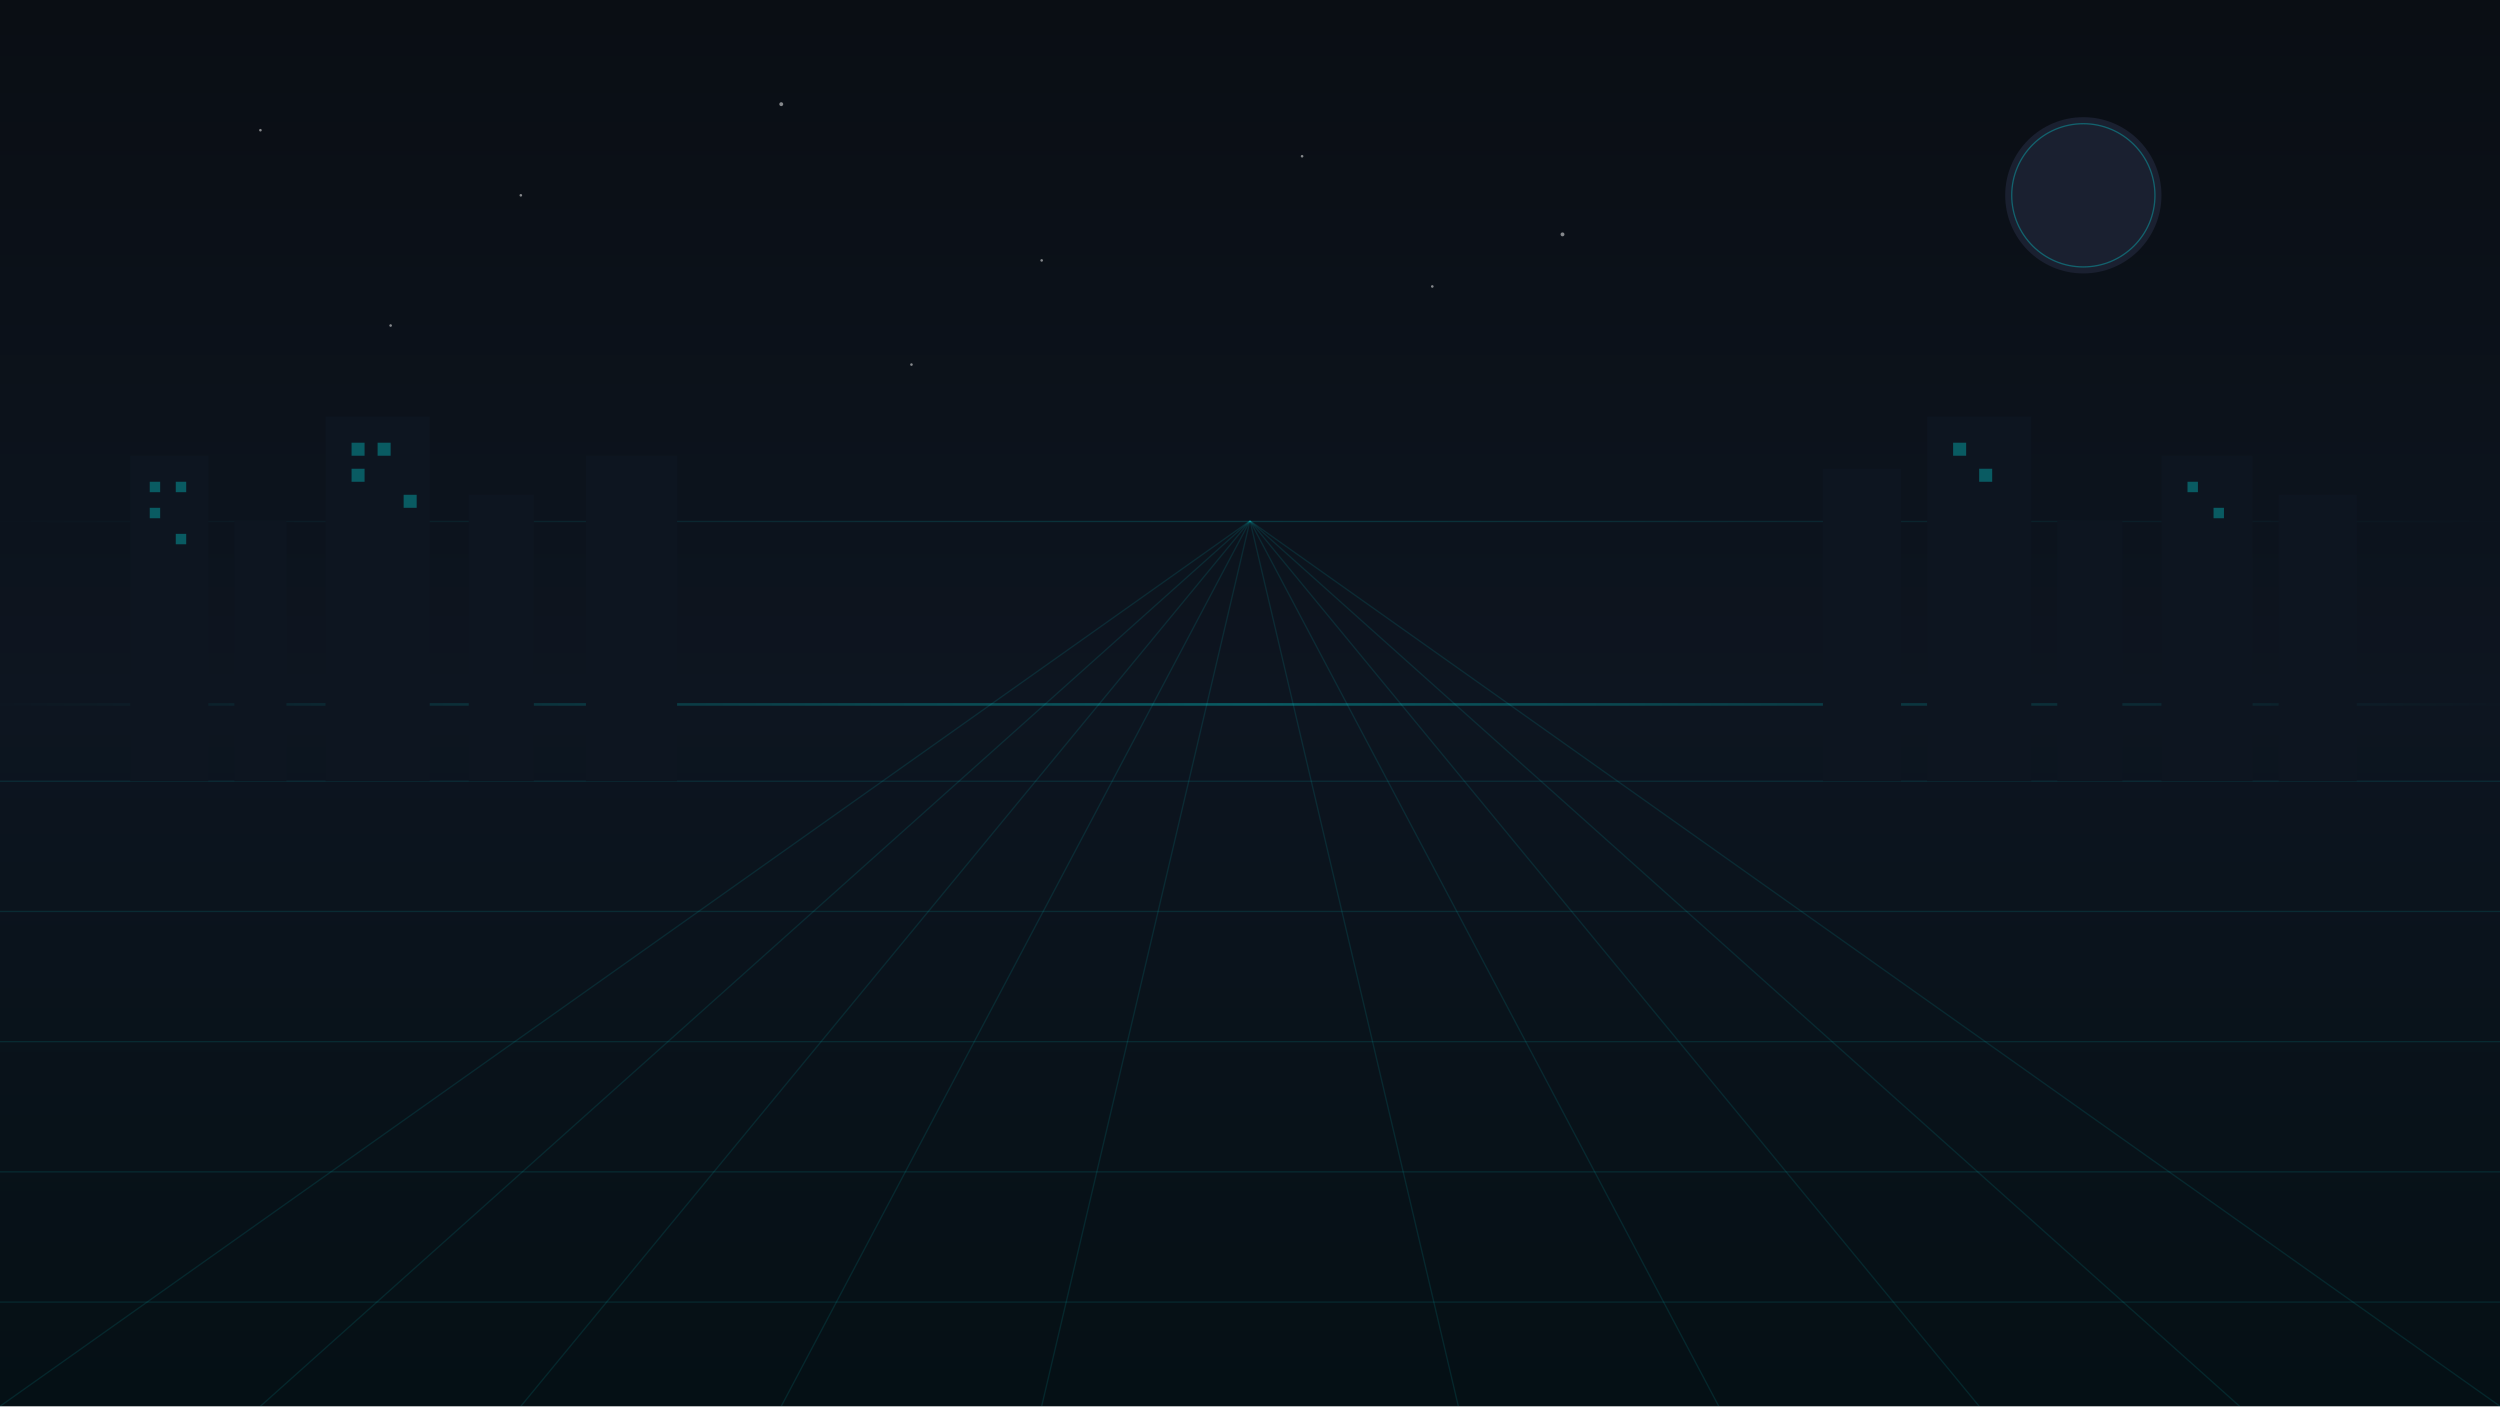
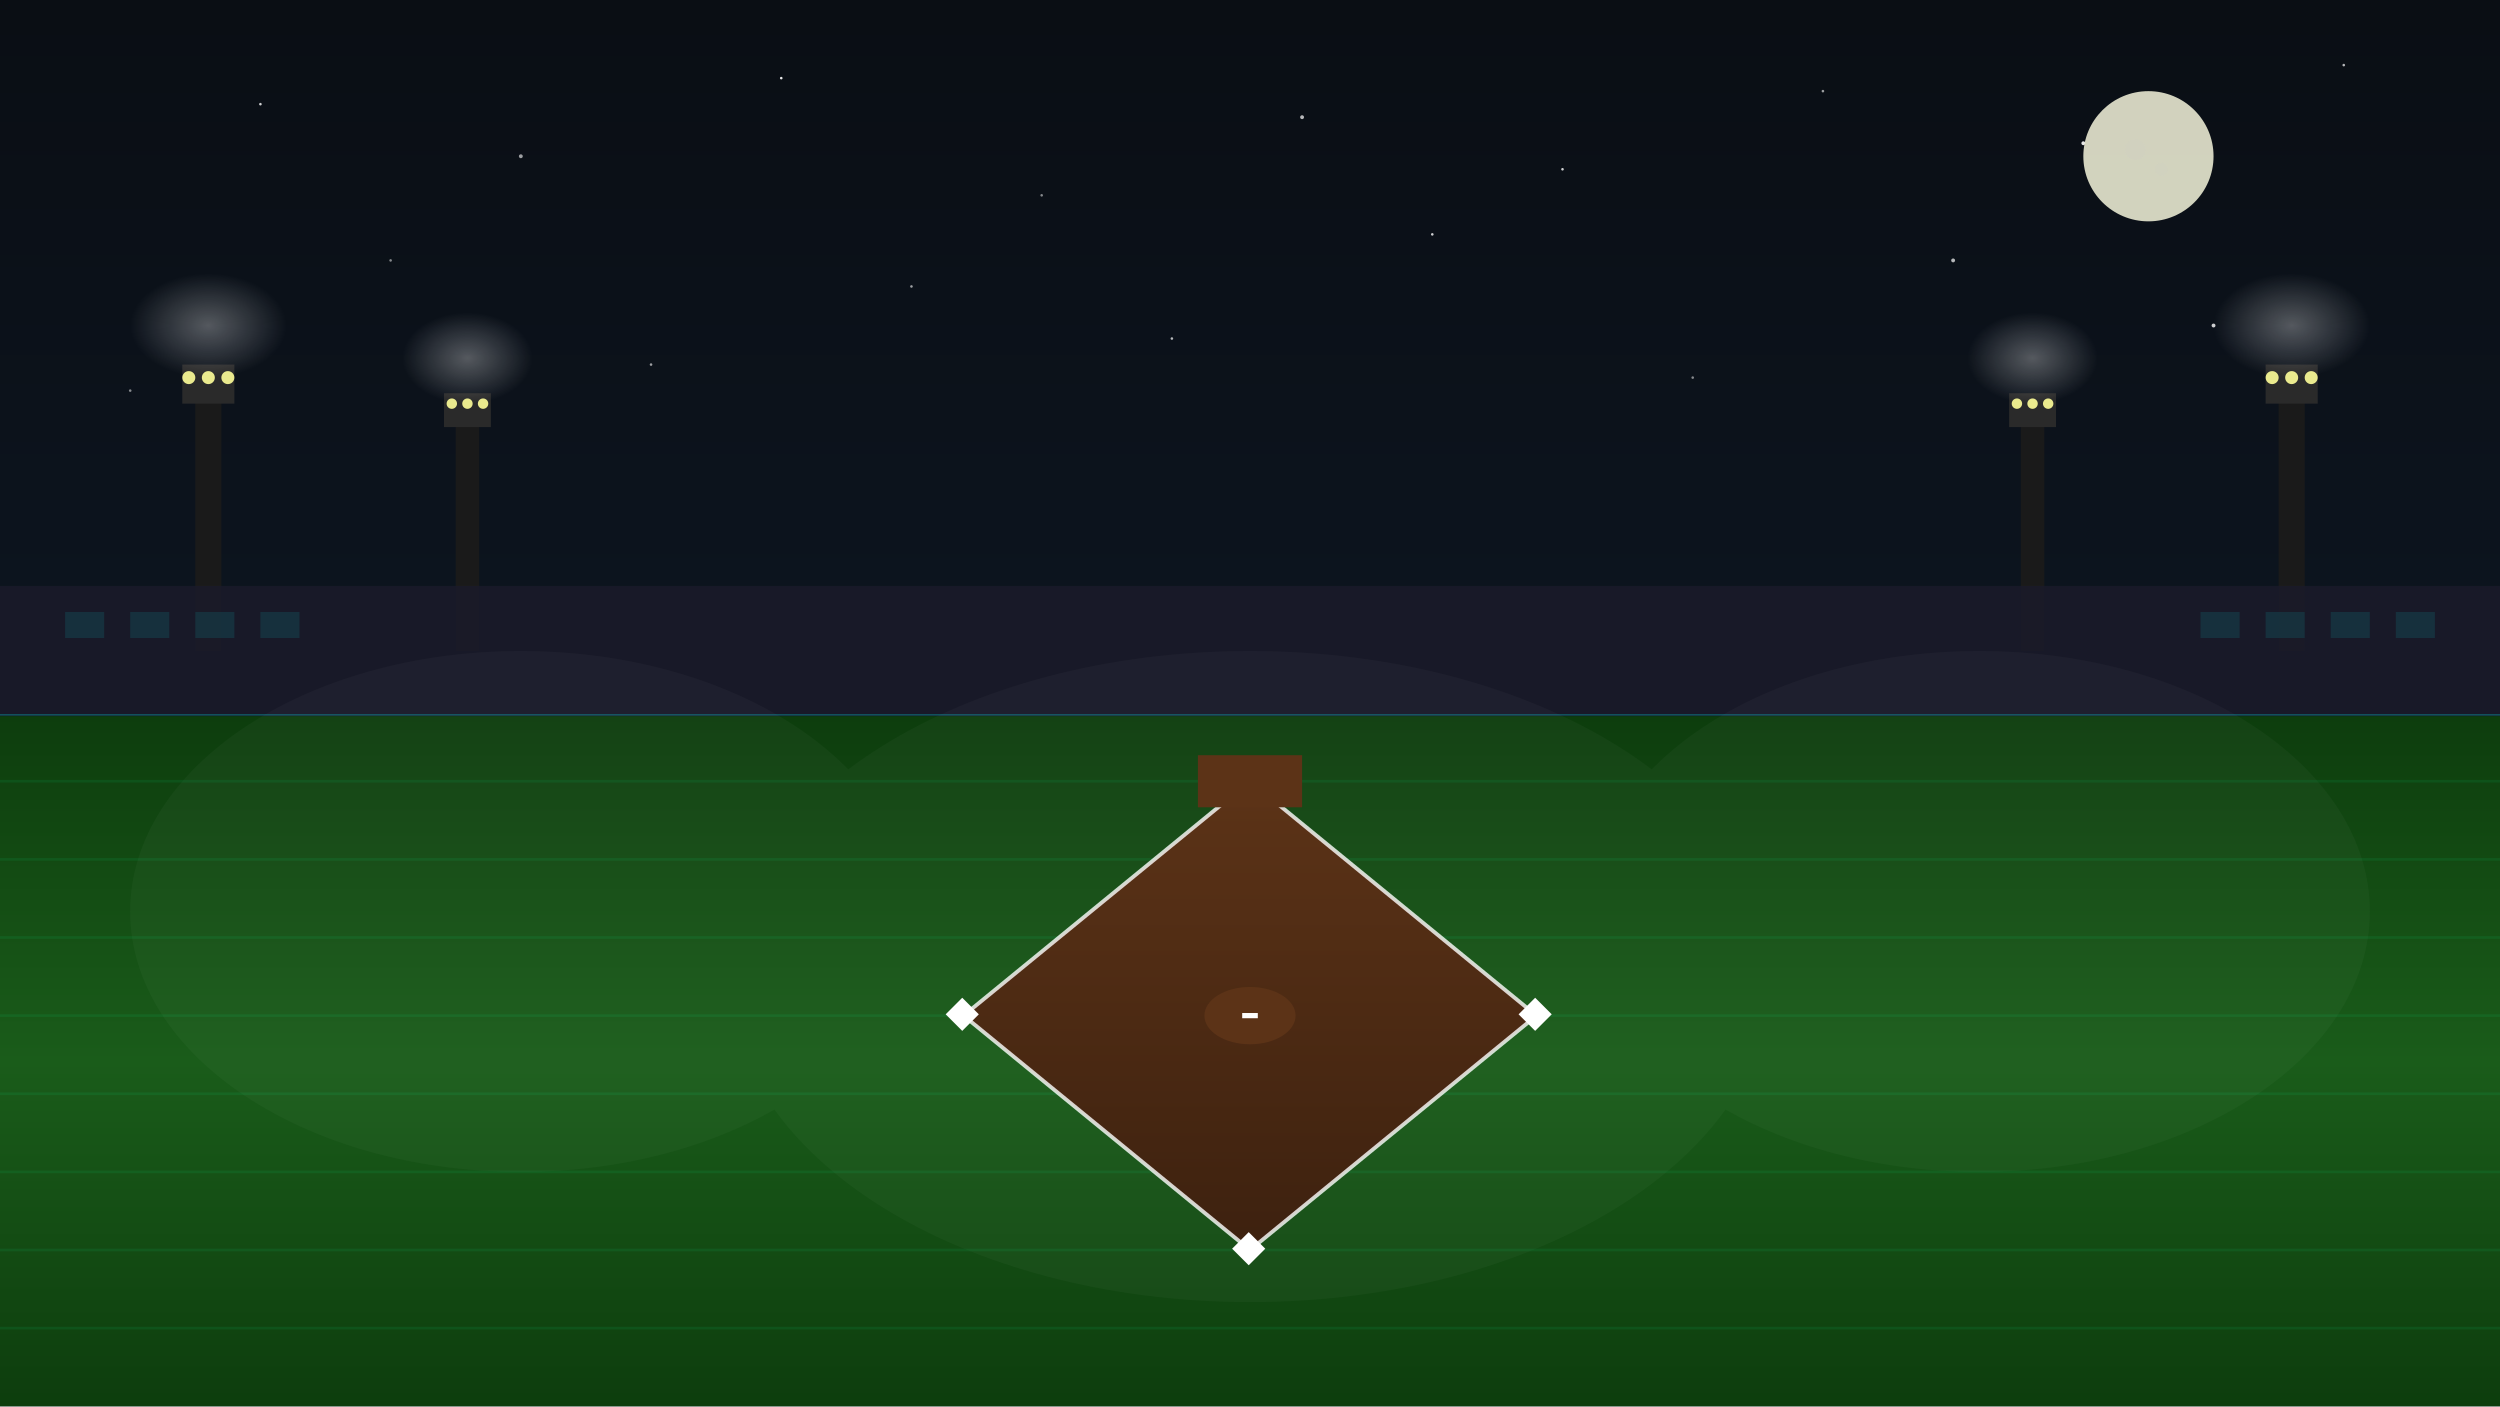
<svg xmlns="http://www.w3.org/2000/svg" viewBox="0 0 1920 1080">
  <defs>
-     <linearGradient id="cyber-sky" x1="0%" y1="0%" x2="0%" y2="100%">
+     <linearGradient id="night-sky" x1="0%" y1="0%" x2="0%" y2="100%">
      <stop offset="0%" stop-color="#0a0e14" />
      <stop offset="50%" stop-color="#0d1520" />
      <stop offset="100%" stop-color="#051015" />
    </linearGradient>
-     <linearGradient id="neon-glow" x1="0%" y1="0%" x2="100%" y2="0%">
-       <stop offset="0%" stop-color="#00ffff" stop-opacity="0" />
-       <stop offset="50%" stop-color="#00ffff" stop-opacity="0.3" />
-       <stop offset="100%" stop-color="#00ffff" stop-opacity="0" />
+     <linearGradient id="grass-night" x1="0%" y1="0%" x2="0%" y2="100%">
+       <stop offset="0%" stop-color="#0d3d0d" />
+       <stop offset="50%" stop-color="#1a5c1a" />
+       <stop offset="100%" stop-color="#0d3d0d" />
    </linearGradient>
-     <linearGradient id="ground" x1="0%" y1="0%" x2="0%" y2="100%">
-       <stop offset="0%" stop-color="#1a1f2e" />
-       <stop offset="100%" stop-color="#0a0e14" />
+     <linearGradient id="dirt-night" x1="0%" y1="0%" x2="0%" y2="100%">
+       <stop offset="0%" stop-color="#5c3317" />
+       <stop offset="100%" stop-color="#3d210f" />
    </linearGradient>
+     <radialGradient id="light-glow" cx="50%" cy="50%" r="50%">
+       <stop offset="0%" stop-color="#ffffff" stop-opacity="0.3" />
+       <stop offset="100%" stop-color="#ffffff" stop-opacity="0" />
+     </radialGradient>
  </defs>
-   <rect fill="url(#cyber-sky)" width="1920" height="1080" />
-   <g stroke="#00ffff" stroke-opacity="0.1">
+   <rect fill="url(#night-sky)" width="1920" height="1080" />
+   <g fill="#ffffff">
+     <circle cx="200" cy="80" r="1" opacity="0.8" />
+     <circle cx="400" cy="120" r="1.5" opacity="0.6" />
+     <circle cx="600" cy="60" r="1" opacity="0.9" />
+     <circle cx="800" cy="150" r="1" opacity="0.5" />
+     <circle cx="1000" cy="90" r="1.5" opacity="0.7" />
+     <circle cx="1200" cy="130" r="1" opacity="0.8" />
+     <circle cx="1400" cy="70" r="1" opacity="0.6" />
+     <circle cx="1600" cy="110" r="1.5" opacity="0.9" />
+     <circle cx="1800" cy="50" r="1" opacity="0.7" />
+     <circle cx="300" cy="200" r="1" opacity="0.5" />
+     <circle cx="700" cy="220" r="1" opacity="0.6" />
+     <circle cx="1100" cy="180" r="1" opacity="0.8" />
+     <circle cx="1500" cy="200" r="1.5" opacity="0.7" />
+     <circle cx="100" cy="300" r="1" opacity="0.5" />
+     <circle cx="500" cy="280" r="1" opacity="0.6" />
+     <circle cx="900" cy="260" r="1" opacity="0.7" />
+     <circle cx="1300" cy="290" r="1" opacity="0.5" />
+     <circle cx="1700" cy="250" r="1.5" opacity="0.8" />
+   </g>
+   <circle cx="1650" cy="120" r="50" fill="#e8e8d0" opacity="0.9" />
+   <circle cx="1640" cy="115" r="8" fill="#d0d0c0" opacity="0.5" />
+   <circle cx="1660" cy="130" r="5" fill="#d0d0c0" opacity="0.4" />
+   <g>
+     <rect x="150" y="300" width="20" height="200" fill="#1a1a1a" />
+     <rect x="140" y="280" width="40" height="30" fill="#2a2a2a" />
+     <ellipse cx="160" cy="250" rx="60" ry="40" fill="url(#light-glow)" />
+     <g fill="#ffff99" opacity="0.9">
+       <circle cx="145" cy="290" r="5" />
+       <circle cx="160" cy="290" r="5" />
+       <circle cx="175" cy="290" r="5" />
+     </g>
+   </g>
+   <g>
+     <rect x="350" y="320" width="18" height="180" fill="#1a1a1a" />
+     <rect x="341" y="302" width="36" height="26" fill="#2a2a2a" />
+     <ellipse cx="359" cy="275" rx="50" ry="35" fill="url(#light-glow)" />
+     <g fill="#ffff99" opacity="0.9">
+       <circle cx="347" cy="310" r="4" />
+       <circle cx="359" cy="310" r="4" />
+       <circle cx="371" cy="310" r="4" />
+     </g>
+   </g>
+   <g>
+     <rect x="1750" y="300" width="20" height="200" fill="#1a1a1a" />
+     <rect x="1740" y="280" width="40" height="30" fill="#2a2a2a" />
+     <ellipse cx="1760" cy="250" rx="60" ry="40" fill="url(#light-glow)" />
+     <g fill="#ffff99" opacity="0.9">
+       <circle cx="1745" cy="290" r="5" />
+       <circle cx="1760" cy="290" r="5" />
+       <circle cx="1775" cy="290" r="5" />
+     </g>
+   </g>
+   <g>
+     <rect x="1552" y="320" width="18" height="180" fill="#1a1a1a" />
+     <rect x="1543" y="302" width="36" height="26" fill="#2a2a2a" />
+     <ellipse cx="1561" cy="275" rx="50" ry="35" fill="url(#light-glow)" />
+     <g fill="#ffff99" opacity="0.9">
+       <circle cx="1549" cy="310" r="4" />
+       <circle cx="1561" cy="310" r="4" />
+       <circle cx="1573" cy="310" r="4" />
+     </g>
+   </g>
+   <rect x="0" y="450" width="1920" height="100" fill="#1a1a2a" opacity="0.8" />
+   <g fill="#00ffff" opacity="0.1">
+     <rect x="50" y="470" width="30" height="20" />
+     <rect x="100" y="470" width="30" height="20" />
+     <rect x="150" y="470" width="30" height="20" />
+     <rect x="200" y="470" width="30" height="20" />
+     <rect x="1690" y="470" width="30" height="20" />
+     <rect x="1740" y="470" width="30" height="20" />
+     <rect x="1790" y="470" width="30" height="20" />
+     <rect x="1840" y="470" width="30" height="20" />
+   </g>
+   <rect fill="url(#grass-night)" x="0" y="550" width="1920" height="530" />
+   <g fill="#ffffff" opacity="0.03">
+     <ellipse cx="400" cy="700" rx="300" ry="200" />
+     <ellipse cx="1520" cy="700" rx="300" ry="200" />
+     <ellipse cx="960" cy="750" rx="400" ry="250" />
+   </g>
+   <g stroke="#00ff9f" stroke-opacity="0.08" stroke-width="2">
    <line x1="0" y1="600" x2="1920" y2="600" />
-     <line x1="0" y1="700" x2="1920" y2="700" />
-     <line x1="0" y1="800" x2="1920" y2="800" />
+     <line x1="0" y1="660" x2="1920" y2="660" />
+     <line x1="0" y1="720" x2="1920" y2="720" />
+     <line x1="0" y1="780" x2="1920" y2="780" />
+     <line x1="0" y1="840" x2="1920" y2="840" />
    <line x1="0" y1="900" x2="1920" y2="900" />
-     <line x1="0" y1="1000" x2="1920" y2="1000" />
-     <line x1="960" y1="400" x2="0" y2="1080" />
-     <line x1="960" y1="400" x2="200" y2="1080" />
-     <line x1="960" y1="400" x2="400" y2="1080" />
-     <line x1="960" y1="400" x2="600" y2="1080" />
-     <line x1="960" y1="400" x2="800" y2="1080" />
-     <line x1="960" y1="400" x2="1120" y2="1080" />
-     <line x1="960" y1="400" x2="1320" y2="1080" />
-     <line x1="960" y1="400" x2="1520" y2="1080" />
-     <line x1="960" y1="400" x2="1720" y2="1080" />
-     <line x1="960" y1="400" x2="1920" y2="1080" />
+     <line x1="0" y1="960" x2="1920" y2="960" />
+     <line x1="0" y1="1020" x2="1920" y2="1020" />
  </g>
-   <rect x="0" y="540" width="1920" height="2" fill="url(#neon-glow)" />
-   <rect x="0" y="400" width="1920" height="1" fill="url(#neon-glow)" opacity="0.5" />
-   <g fill="#0d1520">
-     <rect x="100" y="350" width="60" height="250" />
-     <rect x="180" y="400" width="40" height="200" />
-     <rect x="250" y="320" width="80" height="280" />
-     <rect x="360" y="380" width="50" height="220" />
-     <rect x="450" y="350" width="70" height="250" />
-     <rect x="1400" y="360" width="60" height="240" />
-     <rect x="1480" y="320" width="80" height="280" />
-     <rect x="1580" y="400" width="50" height="200" />
-     <rect x="1660" y="350" width="70" height="250" />
-     <rect x="1750" y="380" width="60" height="220" />
+   <polygon fill="url(#dirt-night)" points="960,600 1180,780 960,960 740,780" />
+   <g stroke="#ffffff" stroke-width="3" stroke-opacity="0.8">
+     <line x1="960" y1="600" x2="1180" y2="780" />
+     <line x1="1180" y1="780" x2="960" y2="960" />
+     <line x1="960" y1="960" x2="740" y2="780" />
+     <line x1="740" y1="780" x2="960" y2="600" />
  </g>
-   <g fill="#00ffff" fill-opacity="0.3">
-     <rect x="115" y="370" width="8" height="8" />
-     <rect x="135" y="370" width="8" height="8" />
-     <rect x="115" y="390" width="8" height="8" />
-     <rect x="135" y="410" width="8" height="8" />
-     <rect x="270" y="340" width="10" height="10" />
-     <rect x="290" y="340" width="10" height="10" />
-     <rect x="270" y="360" width="10" height="10" />
-     <rect x="310" y="380" width="10" height="10" />
-     <rect x="1500" y="340" width="10" height="10" />
-     <rect x="1520" y="360" width="10" height="10" />
-     <rect x="1680" y="370" width="8" height="8" />
-     <rect x="1700" y="390" width="8" height="8" />
+   <g fill="#ffffff">
+     <rect x="950" y="590" width="20" height="20" transform="rotate(45,960,600)" />
+     <rect x="1170" y="770" width="18" height="18" transform="rotate(45,1179,779)" />
+     <rect x="950" y="950" width="18" height="18" transform="rotate(45,959,959)" />
+     <rect x="730" y="770" width="18" height="18" transform="rotate(45,739,779)" />
  </g>
-   <circle cx="1600" cy="150" r="60" fill="#1a2030" />
-   <circle cx="1600" cy="150" r="55" fill="none" stroke="#00ffff" stroke-opacity="0.3" />
-   <g fill="#ffffff" fill-opacity="0.5">
-     <circle cx="200" cy="100" r="1" />
-     <circle cx="400" cy="150" r="1" />
-     <circle cx="600" cy="80" r="1.5" />
-     <circle cx="800" cy="200" r="1" />
-     <circle cx="1000" cy="120" r="1" />
-     <circle cx="1200" cy="180" r="1.5" />
-     <circle cx="300" cy="250" r="1" />
-     <circle cx="700" cy="280" r="1" />
-     <circle cx="1100" cy="220" r="1" />
-   </g>
+   <ellipse cx="960" cy="780" rx="35" ry="22" fill="#5c3317" />
+   <rect x="954" y="778" width="12" height="4" fill="#ffffff" />
+   <rect x="920" y="580" width="80" height="40" fill="#5c3317" />
+   <line x1="0" y1="549" x2="1920" y2="549" stroke="#00ffff" stroke-width="1" stroke-opacity="0.3" />
</svg>
